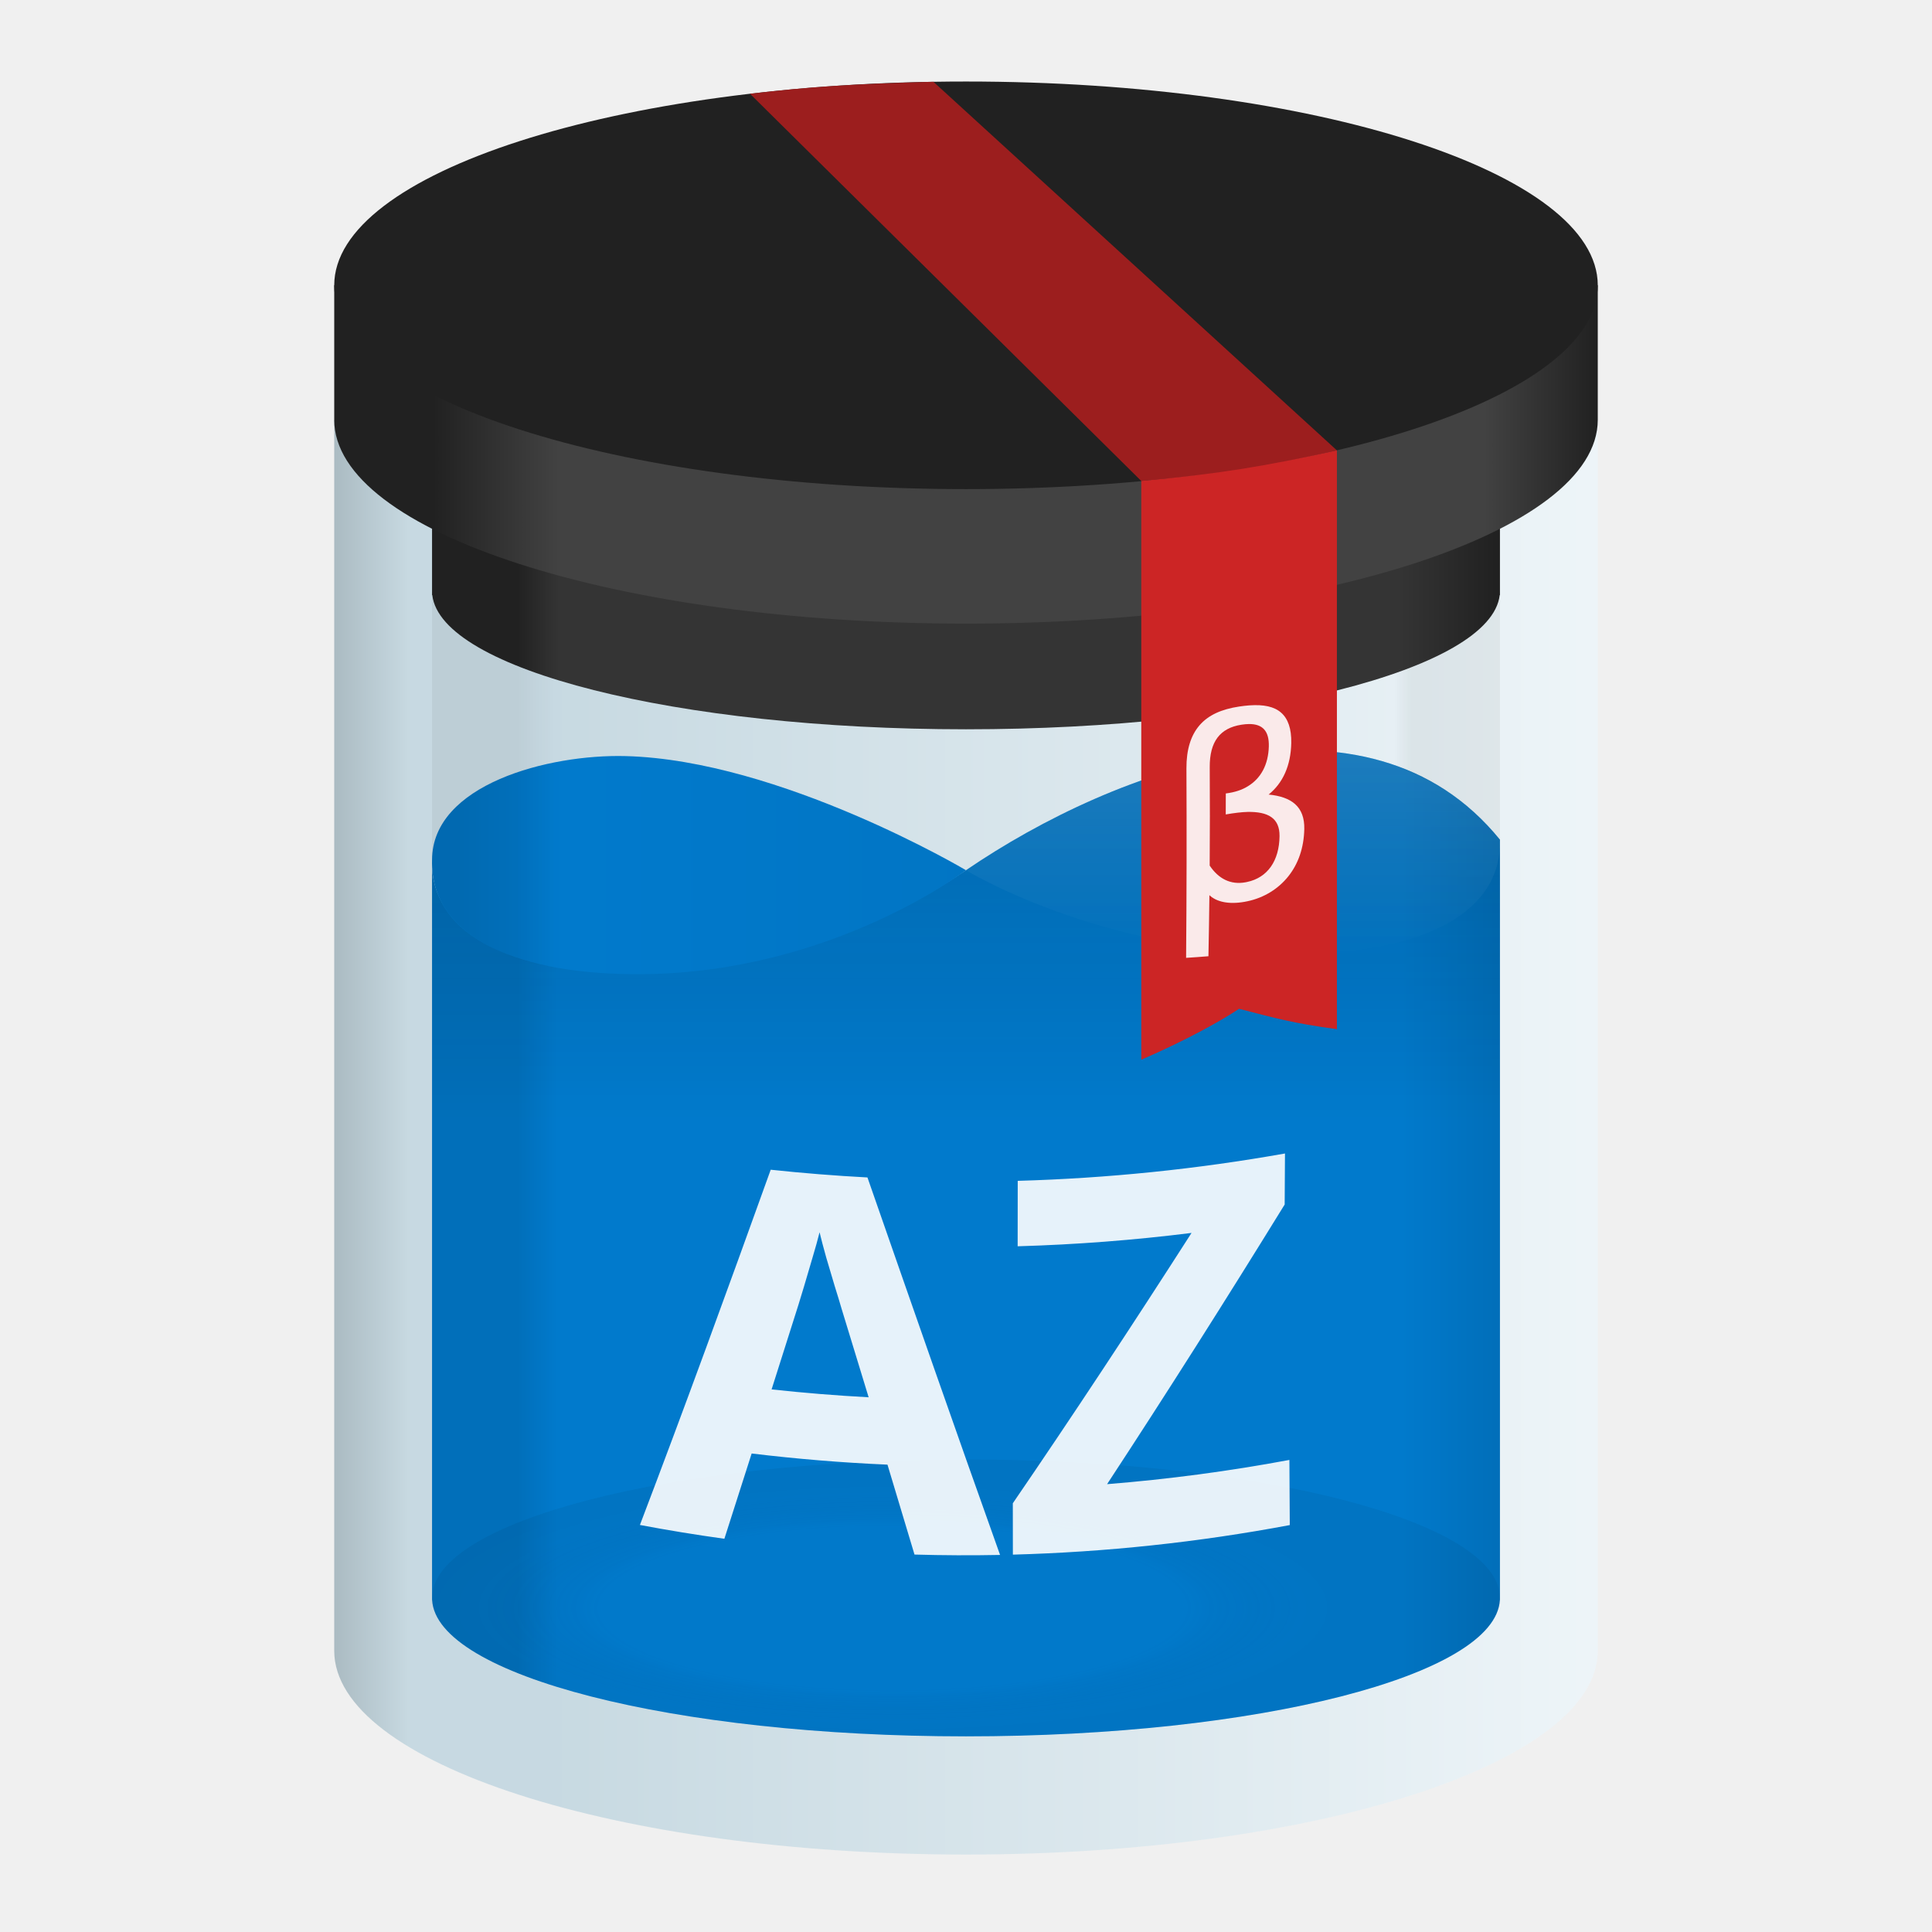
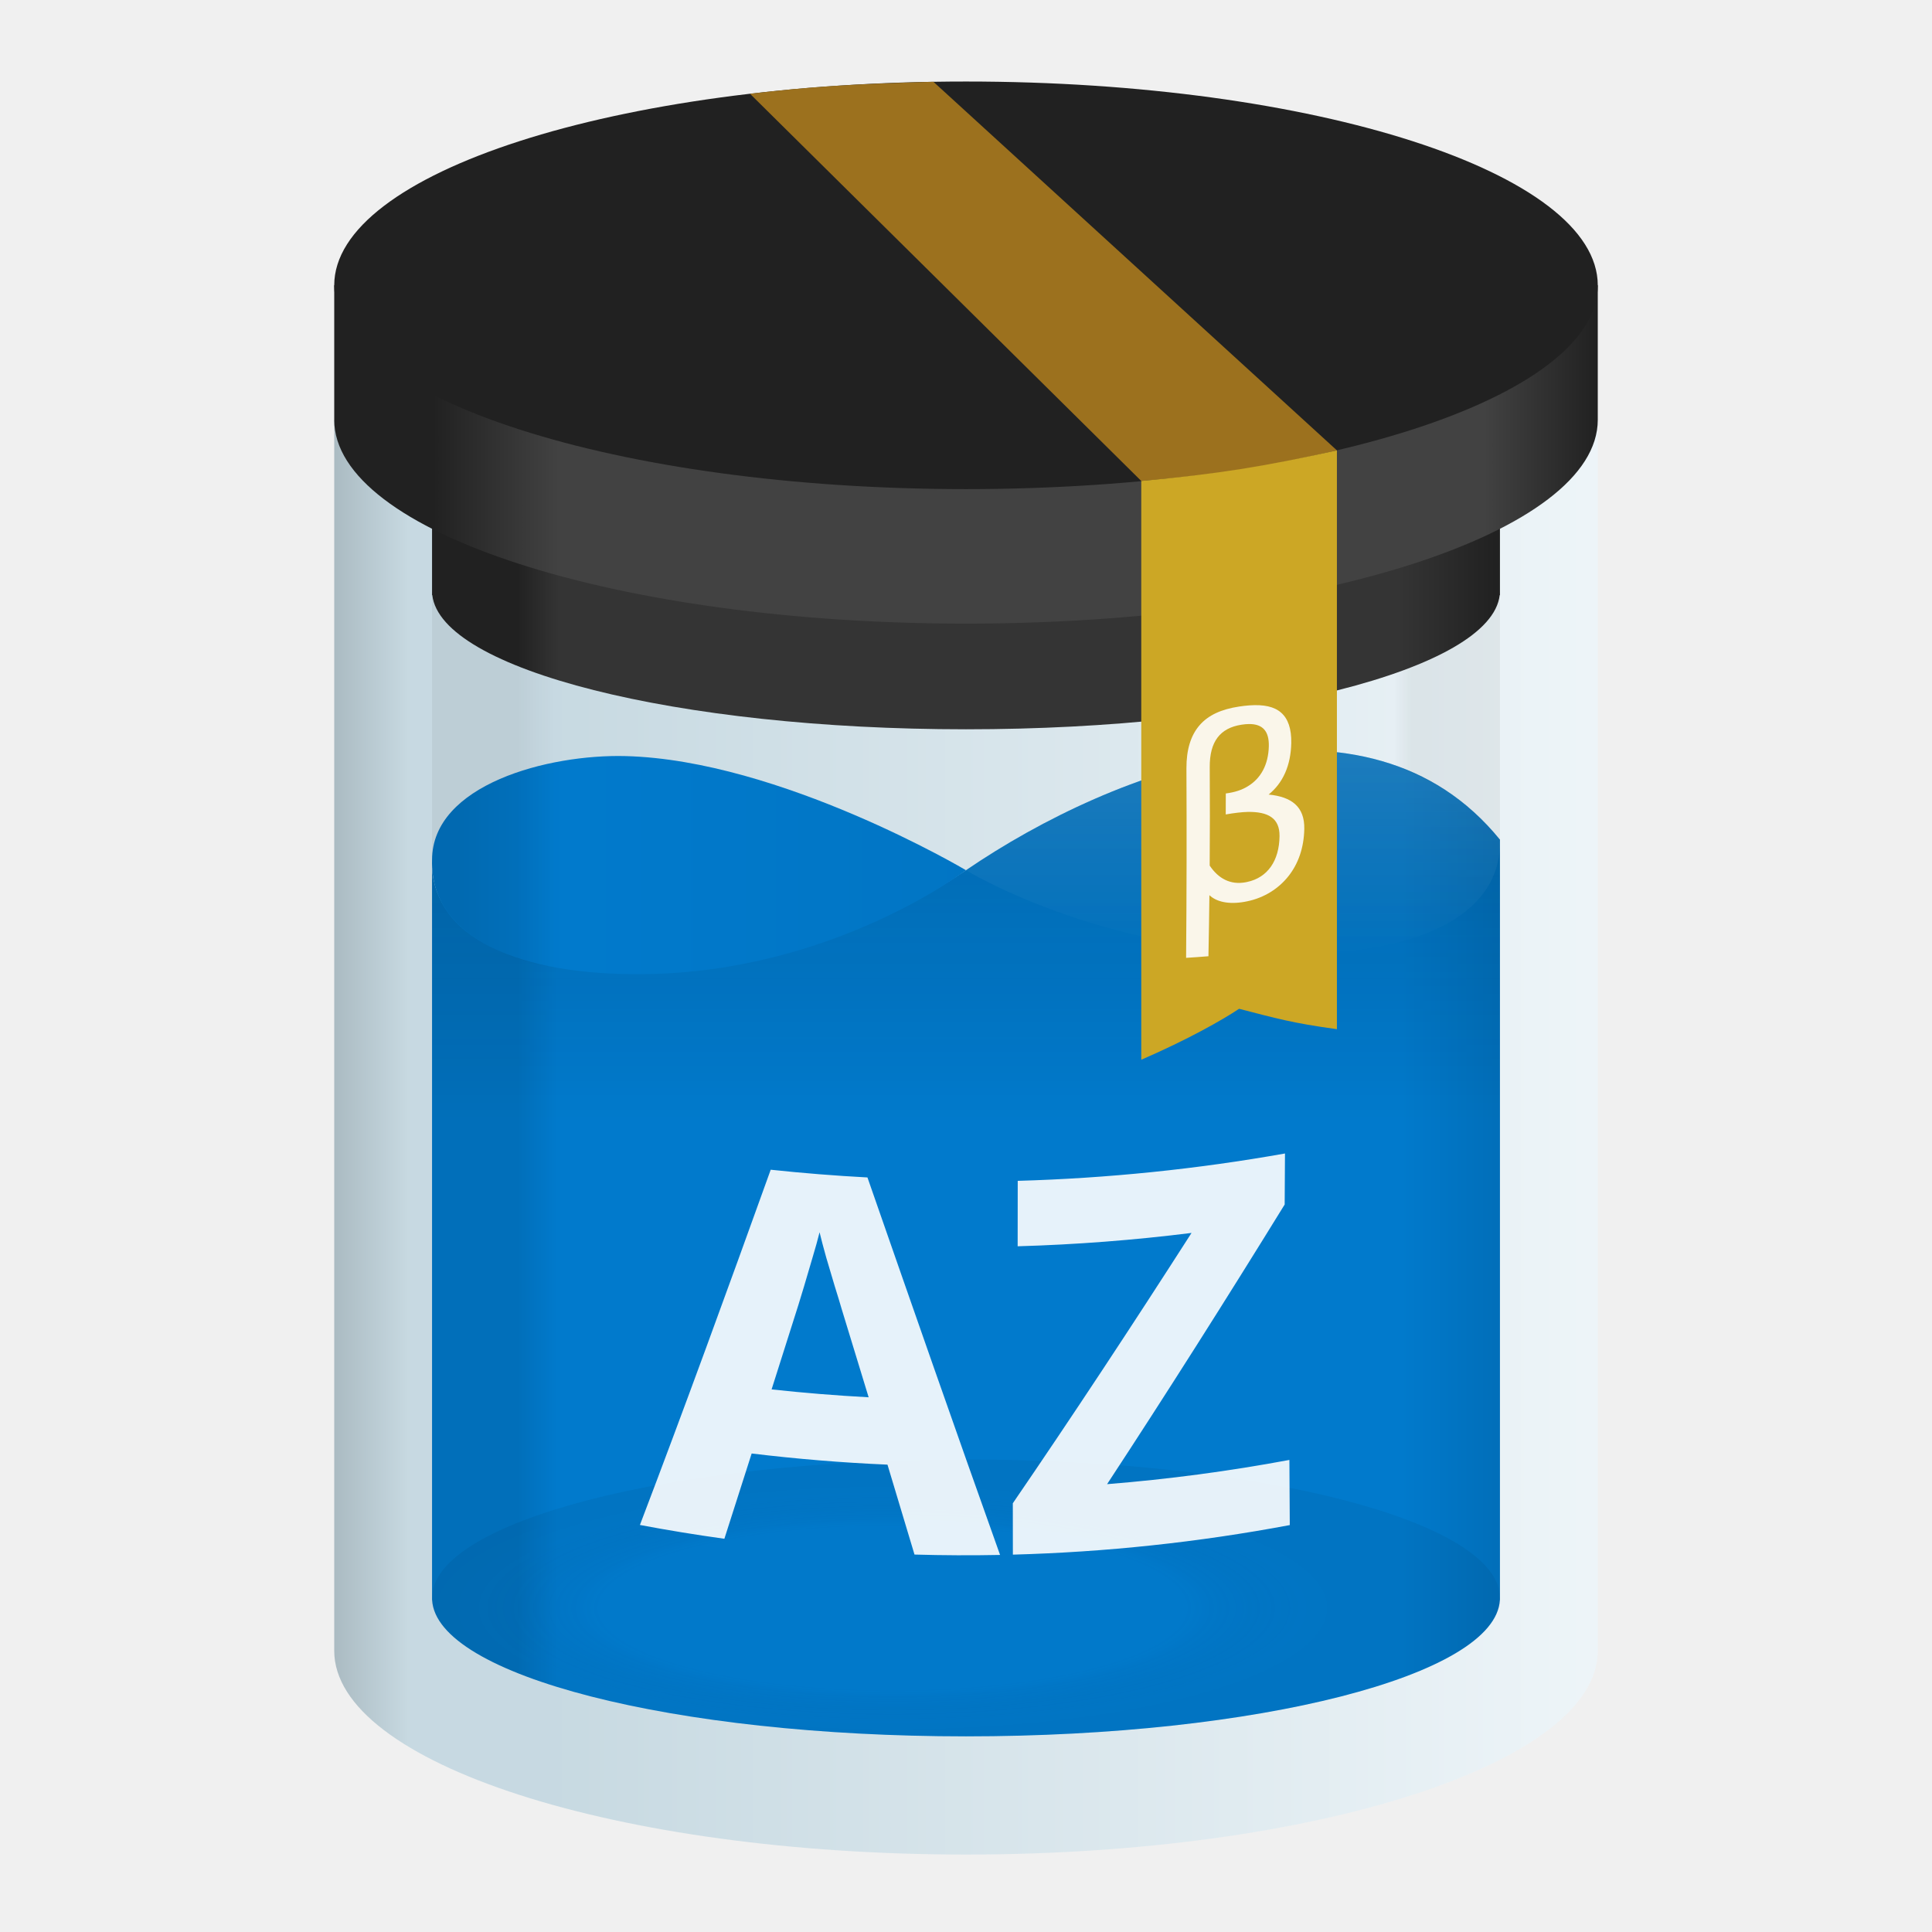
<svg xmlns="http://www.w3.org/2000/svg" width="474" height="474" viewBox="0 0 474 474" fill="none">
  <path fill-rule="evenodd" clip-rule="evenodd" d="M82 405V103.002C94.027 126.813 158.844 145 237 145C315.156 145 379.973 126.813 392 103.002V405C392 432.614 322.604 455 237 455C151.396 455 82 432.614 82 405Z" fill="url(#paint0_linear_103_70)" />
  <path fill-rule="evenodd" clip-rule="evenodd" d="M237 213.5C185.732 248.5 108 246 106 213V392.037V392.544H106.014C107.06 411.068 165.304 426 237 426C308.696 426 366.94 411.068 367.986 392.544H368V392.061C368 392.053 368 392.045 368 392.037C368 392.029 368 392.021 368 392.014V206C335.458 165.93 274 188.241 237 213.5Z" fill="url(#paint1_linear_103_70)" />
  <path fill-rule="evenodd" clip-rule="evenodd" d="M237 213.5C185.732 248.5 108 246 106 213V392.037V392.544H106.014C107.06 411.068 165.304 426 237 426C308.696 426 366.94 411.068 367.986 392.544H368V392.061C368 392.053 368 392.045 368 392.037C368 392.029 368 392.021 368 392.014V206C335.458 165.93 274 188.241 237 213.5Z" fill="url(#paint2_linear_103_70)" fill-opacity="0.2" />
  <ellipse cx="237" cy="392.037" rx="131" ry="33.963" fill="url(#paint3_radial_103_70)" fill-opacity="0.1" />
  <path d="M237 213.5C237 213.5 204.5 238.478 158 239C128.002 239.337 105.5 230.5 106 211C106 192.499 134.507 185 153.5 185.5C191.5 186.5 237 213.5 237 213.5Z" fill="url(#paint4_linear_103_70)" />
  <path d="M237 213.5C237 213.5 269.5 233.478 316 234C345.998 234.337 368.5 225.5 368 206C368 206 353 184 320 184C277.5 184 237 213.5 237 213.5Z" fill="url(#paint5_linear_103_70)" />
  <path d="M224.366 381.399C224.142 380.655 217.96 360.083 217.736 359.339C206.598 358.853 195.48 357.941 184.414 356.602C182.193 363.596 179.962 370.573 177.72 377.523C170.787 376.564 163.878 375.436 157 374.137C167.826 345.727 178.52 316.382 189.087 286.982C196.981 287.823 204.897 288.455 212.823 288.877C223.756 320.251 234.433 350.908 245.358 381.491C238.361 381.63 231.361 381.599 224.366 381.399V381.399ZM213.113 342.812C212.429 340.575 207.162 323.329 206.478 321.092C206.061 319.642 205.496 317.785 204.785 315.519C204.115 313.214 203.424 310.886 202.711 308.533C202.041 306.142 201.494 304.072 201.074 302.325C200.661 304.004 200.081 306.089 199.336 308.574C198.631 311.022 197.948 313.345 197.284 315.542C196.621 317.735 196.142 319.306 195.854 320.236C193.675 327.134 191.492 334.019 189.304 340.879C197.221 341.739 205.161 342.384 213.113 342.812ZM316.437 374.165C294.029 378.38 271.289 380.798 248.501 381.417C248.495 377.216 248.49 373.015 248.486 368.814C263.087 347.481 277.759 325.223 292.333 302.489C278.176 304.263 263.934 305.355 249.673 305.764C249.678 300.413 249.684 295.062 249.691 289.711C271.672 289.086 293.607 286.851 315.26 283C315.23 287.172 315.205 291.344 315.184 295.515C300.703 318.996 286.118 342.017 271.612 364.127C286.611 362.924 301.548 360.942 316.343 358.182C316.367 363.511 316.399 368.838 316.437 374.165Z" fill="white" fill-opacity="0.9" />
  <path d="M106 145C122 190.5 361 186.5 368 145V206C337 167.5 274.697 187 237 213.5C186.5 249 105 247 106 211V145Z" fill="url(#paint6_linear_103_70)" />
  <path fill-rule="evenodd" clip-rule="evenodd" d="M368 144.963V146H367.94C365.826 164.278 308.011 178.926 237 178.926C165.989 178.926 108.174 164.278 106.06 146H106V144.963V116H168.547C188.468 112.829 211.91 111 237 111C262.09 111 285.532 112.829 305.453 116H368V144.963Z" fill="url(#paint7_linear_103_70)" />
  <path fill-rule="evenodd" clip-rule="evenodd" d="M237 153C322.604 153 392 130.614 392 103V70H353.449C325.043 59.578 283.402 53 237 53C190.598 53 148.957 59.578 120.551 70H82V103C82 130.614 151.396 153 237 153Z" fill="url(#paint8_linear_103_70)" />
  <ellipse cx="237" cy="70" rx="155" ry="50" fill="#212121" />
-   <path d="M184 23C199.155 21.237 209.05 20.604 229 20.06L328 110.5C309.838 114.67 299.383 116.361 280 118L184 23Z" fill="#9C1E1E" />
-   <path d="M280 118C299.193 116.23 309.677 114.517 328 110.5V252.5C317 251 313.026 249.824 304 247.5C299.722 250.347 291.5 255 280 260V118Z" fill="#CC2525" />
+   <path d="M184 23C199.155 21.237 209.05 20.604 229 20.06L328 110.5C309.838 114.67 299.383 116.361 280 118L184 23Z" fill="#9C711E" />
+   <path d="M280 118C299.193 116.23 309.677 114.517 328 110.5V252.5C317 251 313.026 249.824 304 247.5C299.722 250.347 291.5 255 280 260V118Z" fill="#CCA725" />
  <path opacity="0.9" d="M304.006 173.346C299.665 174.002 296.458 175.443 294.297 177.941C292.147 180.427 291.06 183.936 291.082 188.525C291.157 204.009 291.13 219.501 291 235C292.827 234.883 294.656 234.759 296.48 234.604C296.581 229.609 296.66 224.615 296.718 219.622C298.437 221.256 301.434 221.948 305.341 221.254C305.556 221.215 305.769 221.174 305.978 221.129V221.129C310.185 220.265 313.689 218 316.077 215.001C318.499 211.96 319.907 208.041 319.997 203.374C320.103 197.894 316.862 195.481 311.248 194.938C314.764 192.089 316.692 187.816 316.801 182.284C316.869 178.798 316.011 176.343 314.32 174.853C312.619 173.355 310.062 172.807 306.524 173.059C305.732 173.115 304.892 173.212 304.006 173.346V173.346ZM304.566 177.803C305.238 177.698 305.858 177.641 306.425 177.636C309.778 177.616 311.406 179.356 311.294 183.164C311.163 187.596 309.364 190.947 306.167 192.894C304.73 193.792 302.946 194.394 300.739 194.667C300.736 196.383 300.732 198.099 300.726 199.815C302.817 199.454 304.599 199.24 306.092 199.197C311.105 199.117 313.973 200.701 313.923 205.134C313.855 211.189 310.986 215.322 305.983 216.379C305.84 216.411 305.694 216.441 305.546 216.468C301.955 217.117 298.961 215.633 296.787 212.361C296.846 204.314 296.85 196.271 296.799 188.231C296.758 181.9 299.365 178.62 304.566 177.803V177.803Z" fill="white" />
  <defs>
    <linearGradient id="paint0_linear_103_70" x1="82" y1="289" x2="392" y2="289" gradientUnits="userSpaceOnUse">
      <stop stop-color="#A3B5BD" stop-opacity="0.9" />
      <stop offset="0.06" stop-color="#C3D7E0" stop-opacity="0.9" />
      <stop offset="0.18" stop-color="#C3D7E0" stop-opacity="0.9" />
      <stop offset="1" stop-color="#EDF5F9" stop-opacity="0.9" />
    </linearGradient>
    <linearGradient id="paint1_linear_103_70" x1="106" y1="308.929" x2="367.004" y2="308.929" gradientUnits="userSpaceOnUse">
      <stop offset="0.08" stop-color="#016FBA" />
      <stop offset="0.118" stop-color="#017ACC" />
      <stop offset="0.911" stop-color="#017ACC" />
      <stop offset="1" stop-color="#016FBA" />
    </linearGradient>
    <linearGradient id="paint2_linear_103_70" x1="237" y1="184" x2="237" y2="275" gradientUnits="userSpaceOnUse">
      <stop stop-color="#003355" />
      <stop offset="1" stop-opacity="0" />
    </linearGradient>
    <radialGradient id="paint3_radial_103_70" cx="0" cy="0" r="1" gradientUnits="userSpaceOnUse" gradientTransform="translate(219 394.5) rotate(90) scale(31.5 113)">
      <stop offset="0.632" stop-color="#016FBA" />
      <stop offset="0.885" stop-opacity="0.4" />
      <stop offset="1" stop-opacity="0.5" />
    </radialGradient>
    <linearGradient id="paint4_linear_103_70" x1="106" y1="207.244" x2="368" y2="207.244" gradientUnits="userSpaceOnUse">
      <stop offset="0.021" stop-color="#016FBA" />
      <stop offset="0.123" stop-color="#017ACC" />
      <stop offset="1" stop-color="#016FBA" />
    </linearGradient>
    <linearGradient id="paint5_linear_103_70" x1="302.504" y1="184" x2="302.504" y2="234.009" gradientUnits="userSpaceOnUse">
      <stop stop-color="white" stop-opacity="0.11" />
      <stop offset="1" stop-color="white" stop-opacity="0" />
    </linearGradient>
    <linearGradient id="paint6_linear_103_70" x1="106" y1="192" x2="368" y2="192" gradientUnits="userSpaceOnUse">
      <stop offset="0.08" stop-opacity="0.05" />
      <stop offset="0.115" stop-opacity="0" />
      <stop offset="0.901" stop-opacity="0" />
      <stop offset="0.917" stop-opacity="0.05" />
    </linearGradient>
    <linearGradient id="paint7_linear_103_70" x1="106" y1="229.548" x2="367.004" y2="229.548" gradientUnits="userSpaceOnUse">
      <stop offset="0.08" stop-color="#212121" />
      <stop offset="0.119" stop-color="#343434" />
      <stop offset="0.911" stop-color="#343434" />
      <stop offset="1" stop-color="#212121" />
    </linearGradient>
    <linearGradient id="paint8_linear_103_70" x1="82" y1="103" x2="392" y2="103" gradientUnits="userSpaceOnUse">
      <stop offset="0.078" stop-color="#212121" />
      <stop offset="0.178" stop-color="#424242" />
      <stop offset="0.91" stop-color="#424242" />
      <stop offset="1" stop-color="#212121" />
    </linearGradient>
  </defs>
</svg>
